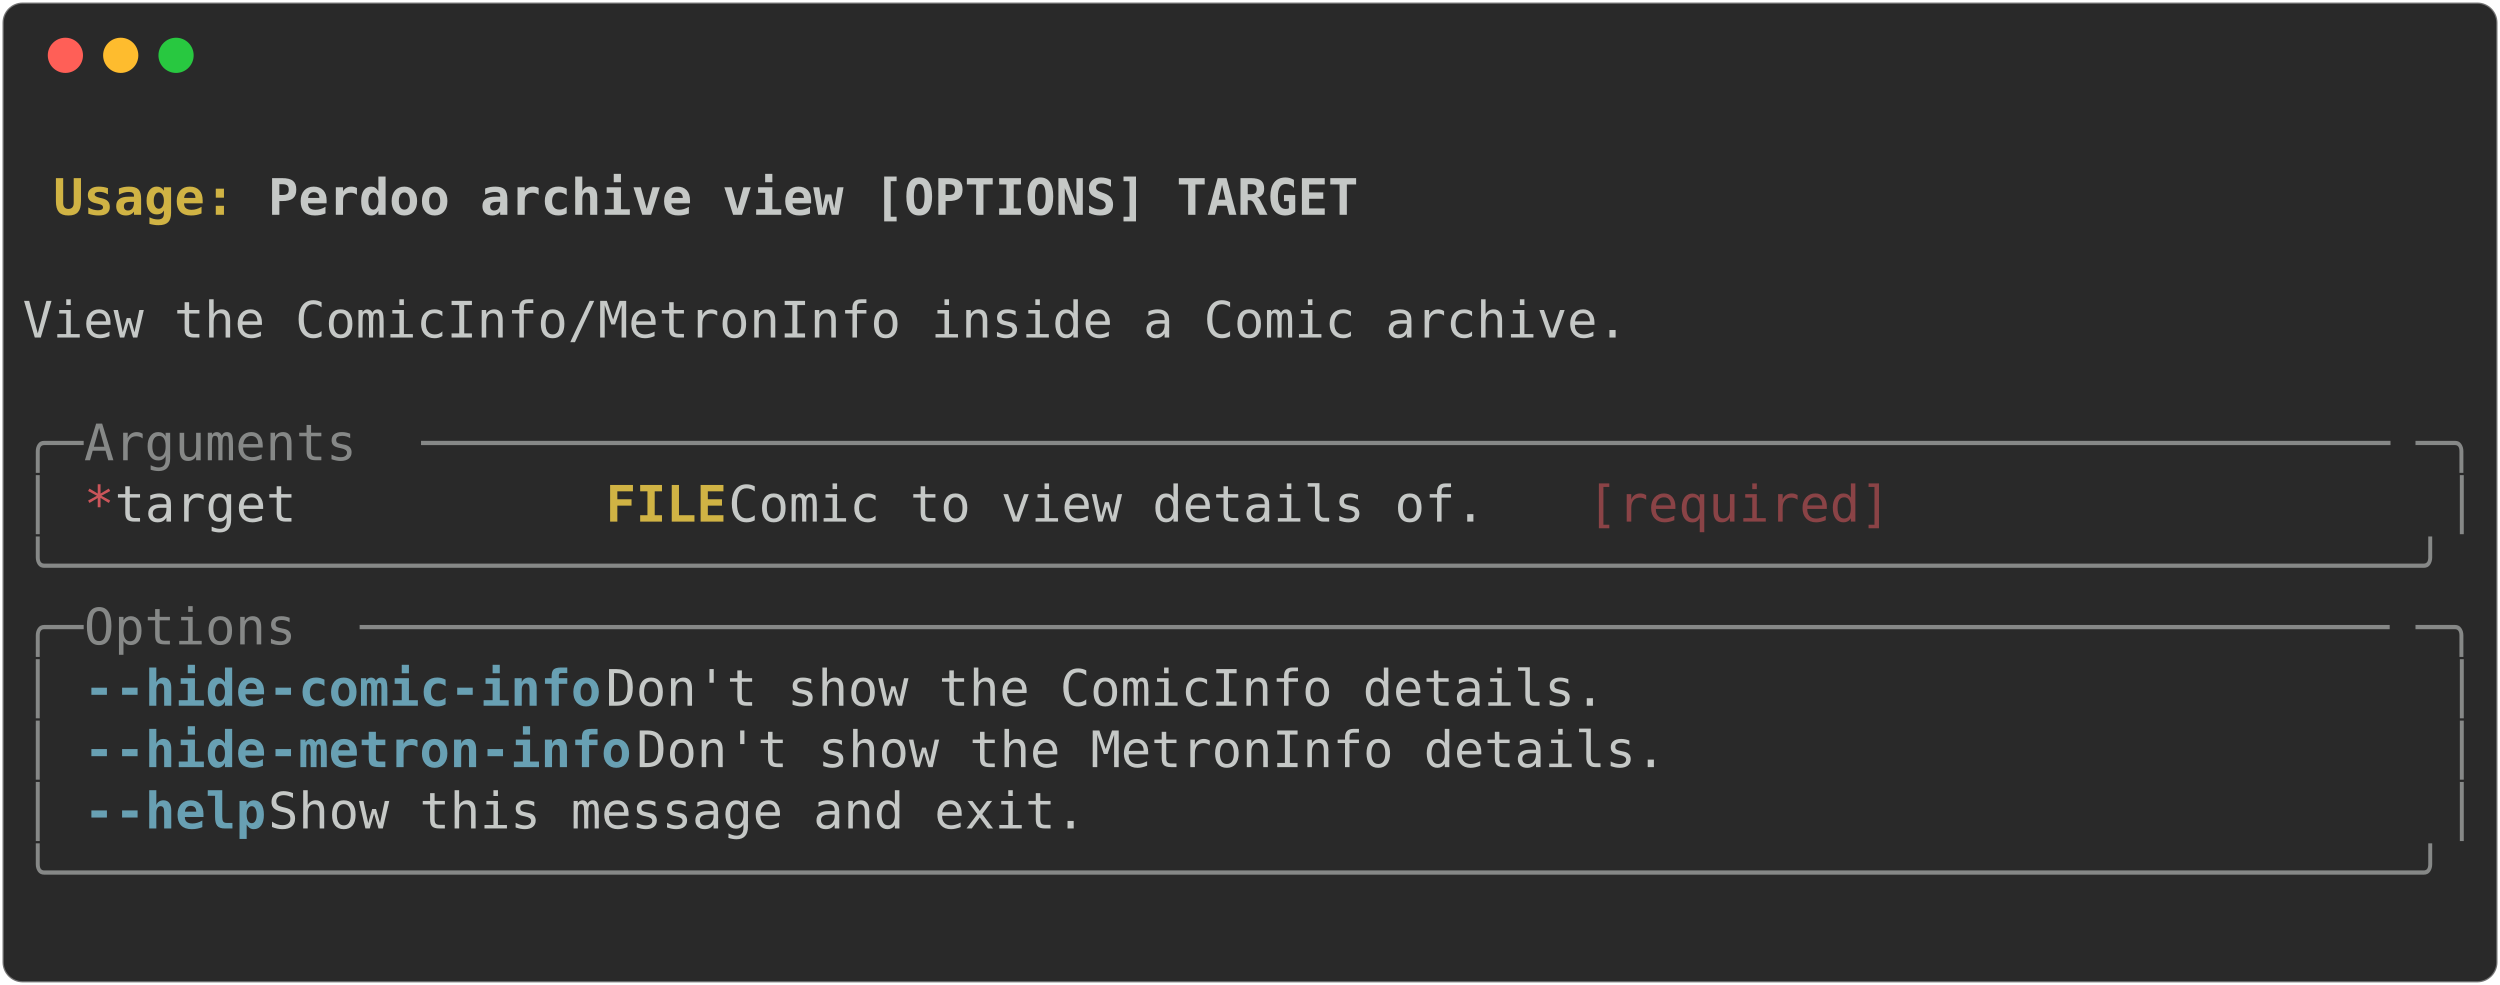
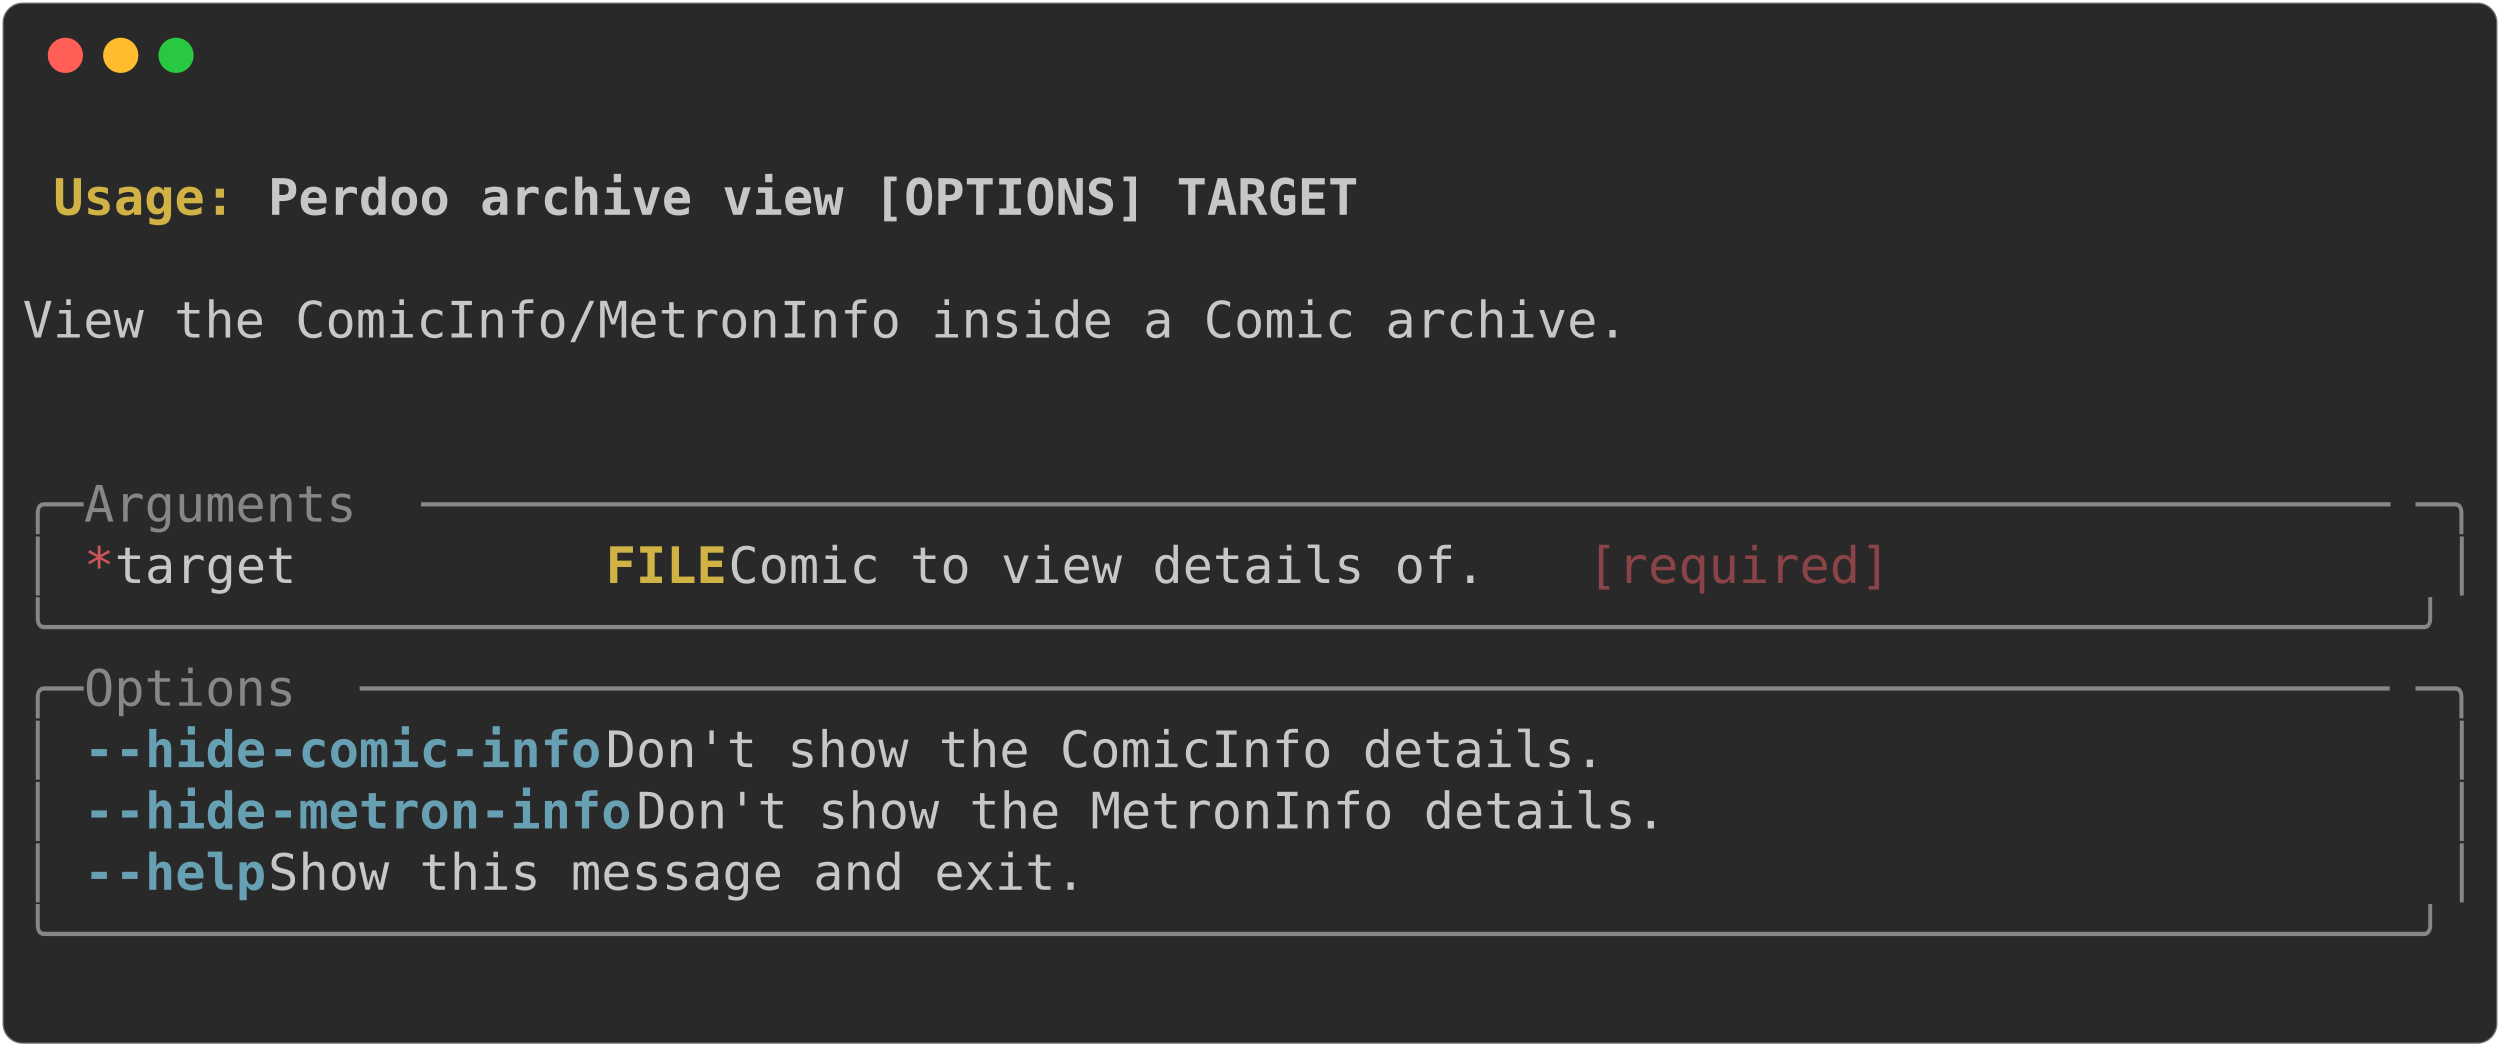
- <svg xmlns="http://www.w3.org/2000/svg" class="rich-terminal" viewBox="0 0 994 391.6">
+ <svg xmlns="http://www.w3.org/2000/svg" class="rich-terminal" viewBox="0 0 994 416.0">
  <style>

    @font-face {
        font-family: "Fira Code";
        src: local("FiraCode-Regular"),
                url("https://cdnjs.cloudflare.com/ajax/libs/firacode/6.2.0/woff2/FiraCode-Regular.woff2") format("woff2"),
                url("https://cdnjs.cloudflare.com/ajax/libs/firacode/6.2.0/woff/FiraCode-Regular.woff") format("woff");
        font-style: normal;
        font-weight: 400;
    }
    @font-face {
        font-family: "Fira Code";
        src: local("FiraCode-Bold"),
                url("https://cdnjs.cloudflare.com/ajax/libs/firacode/6.2.0/woff2/FiraCode-Bold.woff2") format("woff2"),
                url("https://cdnjs.cloudflare.com/ajax/libs/firacode/6.2.0/woff/FiraCode-Bold.woff") format("woff");
        font-style: bold;
        font-weight: 700;
    }

-     .terminal-4268467016-matrix {
+     .terminal-3334976758-matrix {
        font-family: Fira Code, monospace;
        font-size: 20px;
        line-height: 24.4px;
        font-variant-east-asian: full-width;
    }

-     .terminal-4268467016-title {
+     .terminal-3334976758-title {
        font-size: 18px;
        font-weight: bold;
        font-family: arial;
    }

-     .terminal-4268467016-r1 { fill: #c5c8c6;font-weight: bold }
- .terminal-4268467016-r2 { fill: #c5c8c6 }
- .terminal-4268467016-r3 { fill: #d0b344;font-weight: bold }
- .terminal-4268467016-r4 { fill: #868887 }
- .terminal-4268467016-r5 { fill: #cc555a }
- .terminal-4268467016-r6 { fill: #8a4346 }
- .terminal-4268467016-r7 { fill: #68a0b3;font-weight: bold }
+     .terminal-3334976758-r1 { fill: #c5c8c6;font-weight: bold }
+ .terminal-3334976758-r2 { fill: #c5c8c6 }
+ .terminal-3334976758-r3 { fill: #d0b344;font-weight: bold }
+ .terminal-3334976758-r4 { fill: #868887 }
+ .terminal-3334976758-r5 { fill: #cc555a }
+ .terminal-3334976758-r6 { fill: #8a4346 }
+ .terminal-3334976758-r7 { fill: #68a0b3;font-weight: bold }
    </style>
  <defs>
-     <clipPath id="terminal-4268467016-clip-terminal">
-       <rect x="0" y="0" width="975.0" height="340.6" />
+     <clipPath id="terminal-3334976758-clip-terminal">
+       <rect x="0" y="0" width="975.0" height="365.0" />
    </clipPath>
-     <clipPath id="terminal-4268467016-line-0">
+     <clipPath id="terminal-3334976758-line-0">
      <rect x="0" y="1.5" width="976" height="24.65" />
    </clipPath>
-     <clipPath id="terminal-4268467016-line-1">
+     <clipPath id="terminal-3334976758-line-1">
      <rect x="0" y="25.9" width="976" height="24.65" />
    </clipPath>
-     <clipPath id="terminal-4268467016-line-2">
+     <clipPath id="terminal-3334976758-line-2">
      <rect x="0" y="50.3" width="976" height="24.65" />
    </clipPath>
-     <clipPath id="terminal-4268467016-line-3">
+     <clipPath id="terminal-3334976758-line-3">
      <rect x="0" y="74.7" width="976" height="24.65" />
    </clipPath>
-     <clipPath id="terminal-4268467016-line-4">
+     <clipPath id="terminal-3334976758-line-4">
      <rect x="0" y="99.1" width="976" height="24.65" />
    </clipPath>
-     <clipPath id="terminal-4268467016-line-5">
+     <clipPath id="terminal-3334976758-line-5">
      <rect x="0" y="123.5" width="976" height="24.65" />
    </clipPath>
-     <clipPath id="terminal-4268467016-line-6">
+     <clipPath id="terminal-3334976758-line-6">
      <rect x="0" y="147.9" width="976" height="24.65" />
    </clipPath>
-     <clipPath id="terminal-4268467016-line-7">
+     <clipPath id="terminal-3334976758-line-7">
      <rect x="0" y="172.3" width="976" height="24.65" />
    </clipPath>
-     <clipPath id="terminal-4268467016-line-8">
+     <clipPath id="terminal-3334976758-line-8">
      <rect x="0" y="196.7" width="976" height="24.65" />
    </clipPath>
-     <clipPath id="terminal-4268467016-line-9">
+     <clipPath id="terminal-3334976758-line-9">
      <rect x="0" y="221.1" width="976" height="24.65" />
    </clipPath>
-     <clipPath id="terminal-4268467016-line-10">
+     <clipPath id="terminal-3334976758-line-10">
      <rect x="0" y="245.5" width="976" height="24.65" />
    </clipPath>
-     <clipPath id="terminal-4268467016-line-11">
+     <clipPath id="terminal-3334976758-line-11">
      <rect x="0" y="269.9" width="976" height="24.65" />
    </clipPath>
-     <clipPath id="terminal-4268467016-line-12">
+     <clipPath id="terminal-3334976758-line-12">
      <rect x="0" y="294.3" width="976" height="24.65" />
    </clipPath>
+     <clipPath id="terminal-3334976758-line-13">
+       <rect x="0" y="318.7" width="976" height="24.65" />
+     </clipPath>
  </defs>
-   <rect fill="#292929" stroke="rgba(255,255,255,0.35)" stroke-width="1" x="1" y="1" width="992" height="389.6" rx="8" />
+   <rect fill="#292929" stroke="rgba(255,255,255,0.35)" stroke-width="1" x="1" y="1" width="992" height="414" rx="8" />
  <g transform="translate(26,22)">
    <circle cx="0" cy="0" r="7" fill="#ff5f57" />
    <circle cx="22" cy="0" r="7" fill="#febc2e" />
    <circle cx="44" cy="0" r="7" fill="#28c840" />
  </g>
-   <g transform="translate(9, 41)" clip-path="url(#terminal-4268467016-clip-terminal)">
-     <g class="terminal-4268467016-matrix">
-       <text class="terminal-4268467016-r2" x="976" y="20" textLength="12.2" clip-path="url(#terminal-4268467016-line-0)">
+   <g transform="translate(9, 41)" clip-path="url(#terminal-3334976758-clip-terminal)">
+     <g class="terminal-3334976758-matrix">
+       <text class="terminal-3334976758-r2" x="976" y="20" textLength="12.2" clip-path="url(#terminal-3334976758-line-0)">
</text>
-       <text class="terminal-4268467016-r3" x="12.2" y="44.4" textLength="85.4" clip-path="url(#terminal-4268467016-line-1)">Usage: </text>
-       <text class="terminal-4268467016-r1" x="97.6" y="44.4" textLength="439.2" clip-path="url(#terminal-4268467016-line-1)">Perdoo archive view [OPTIONS] TARGET</text>
-       <text class="terminal-4268467016-r2" x="976" y="44.4" textLength="12.2" clip-path="url(#terminal-4268467016-line-1)">
+       <text class="terminal-3334976758-r3" x="12.2" y="44.4" textLength="85.4" clip-path="url(#terminal-3334976758-line-1)">Usage: </text>
+       <text class="terminal-3334976758-r1" x="97.6" y="44.4" textLength="439.2" clip-path="url(#terminal-3334976758-line-1)">Perdoo archive view [OPTIONS] TARGET</text>
+       <text class="terminal-3334976758-r2" x="976" y="44.4" textLength="12.2" clip-path="url(#terminal-3334976758-line-1)">
</text>
-       <text class="terminal-4268467016-r2" x="976" y="68.8" textLength="12.2" clip-path="url(#terminal-4268467016-line-2)">
+       <text class="terminal-3334976758-r2" x="976" y="68.8" textLength="12.2" clip-path="url(#terminal-3334976758-line-2)">
</text>
-       <text class="terminal-4268467016-r2" x="0" y="93.2" textLength="976" clip-path="url(#terminal-4268467016-line-3)"> View the ComicInfo/MetronInfo inside a Comic archive.                          </text>
-       <text class="terminal-4268467016-r2" x="976" y="93.2" textLength="12.2" clip-path="url(#terminal-4268467016-line-3)">
+       <text class="terminal-3334976758-r2" x="0" y="93.2" textLength="976" clip-path="url(#terminal-3334976758-line-3)"> View the ComicInfo/MetronInfo inside a Comic archive.                          </text>
+       <text class="terminal-3334976758-r2" x="976" y="93.2" textLength="12.2" clip-path="url(#terminal-3334976758-line-3)">
</text>
-       <text class="terminal-4268467016-r2" x="976" y="117.6" textLength="12.2" clip-path="url(#terminal-4268467016-line-4)">
+       <text class="terminal-3334976758-r2" x="976" y="117.6" textLength="12.2" clip-path="url(#terminal-3334976758-line-4)">
</text>
-       <text class="terminal-4268467016-r4" x="0" y="142" textLength="24.4" clip-path="url(#terminal-4268467016-line-5)">╭─</text>
-       <text class="terminal-4268467016-r4" x="24.4" y="142" textLength="134.2" clip-path="url(#terminal-4268467016-line-5)"> Arguments </text>
-       <text class="terminal-4268467016-r4" x="158.6" y="142" textLength="793" clip-path="url(#terminal-4268467016-line-5)">─────────────────────────────────────────────────────────────────</text>
-       <text class="terminal-4268467016-r4" x="951.6" y="142" textLength="24.4" clip-path="url(#terminal-4268467016-line-5)">─╮</text>
-       <text class="terminal-4268467016-r2" x="976" y="142" textLength="12.2" clip-path="url(#terminal-4268467016-line-5)">
+       <text class="terminal-3334976758-r2" x="976" y="142" textLength="12.2" clip-path="url(#terminal-3334976758-line-5)">
</text>
-       <text class="terminal-4268467016-r4" x="0" y="166.4" textLength="12.2" clip-path="url(#terminal-4268467016-line-6)">│</text>
-       <text class="terminal-4268467016-r5" x="24.4" y="166.4" textLength="12.2" clip-path="url(#terminal-4268467016-line-6)">*</text>
-       <text class="terminal-4268467016-r2" x="36.6" y="166.4" textLength="195.2" clip-path="url(#terminal-4268467016-line-6)">    target      </text>
-       <text class="terminal-4268467016-r3" x="231.8" y="166.4" textLength="48.8" clip-path="url(#terminal-4268467016-line-6)">FILE</text>
-       <text class="terminal-4268467016-r2" x="280.6" y="166.4" textLength="341.6" clip-path="url(#terminal-4268467016-line-6)">  Comic to view details of. </text>
-       <text class="terminal-4268467016-r6" x="622.2" y="166.4" textLength="122" clip-path="url(#terminal-4268467016-line-6)">[required]</text>
-       <text class="terminal-4268467016-r4" x="963.8" y="166.4" textLength="12.2" clip-path="url(#terminal-4268467016-line-6)">│</text>
-       <text class="terminal-4268467016-r2" x="976" y="166.4" textLength="12.2" clip-path="url(#terminal-4268467016-line-6)">
+       <text class="terminal-3334976758-r4" x="0" y="166.4" textLength="24.4" clip-path="url(#terminal-3334976758-line-6)">╭─</text>
+       <text class="terminal-3334976758-r4" x="24.4" y="166.4" textLength="134.2" clip-path="url(#terminal-3334976758-line-6)"> Arguments </text>
+       <text class="terminal-3334976758-r4" x="158.6" y="166.4" textLength="793" clip-path="url(#terminal-3334976758-line-6)">─────────────────────────────────────────────────────────────────</text>
+       <text class="terminal-3334976758-r4" x="951.6" y="166.4" textLength="24.4" clip-path="url(#terminal-3334976758-line-6)">─╮</text>
+       <text class="terminal-3334976758-r2" x="976" y="166.4" textLength="12.2" clip-path="url(#terminal-3334976758-line-6)">
</text>
-       <text class="terminal-4268467016-r4" x="0" y="190.8" textLength="976" clip-path="url(#terminal-4268467016-line-7)">╰──────────────────────────────────────────────────────────────────────────────╯</text>
-       <text class="terminal-4268467016-r2" x="976" y="190.8" textLength="12.2" clip-path="url(#terminal-4268467016-line-7)">
+       <text class="terminal-3334976758-r4" x="0" y="190.8" textLength="12.2" clip-path="url(#terminal-3334976758-line-7)">│</text>
+       <text class="terminal-3334976758-r5" x="24.4" y="190.8" textLength="12.2" clip-path="url(#terminal-3334976758-line-7)">*</text>
+       <text class="terminal-3334976758-r2" x="36.6" y="190.8" textLength="195.2" clip-path="url(#terminal-3334976758-line-7)">    target      </text>
+       <text class="terminal-3334976758-r3" x="231.8" y="190.8" textLength="48.8" clip-path="url(#terminal-3334976758-line-7)">FILE</text>
+       <text class="terminal-3334976758-r2" x="280.6" y="190.8" textLength="341.6" clip-path="url(#terminal-3334976758-line-7)">  Comic to view details of. </text>
+       <text class="terminal-3334976758-r6" x="622.2" y="190.8" textLength="122" clip-path="url(#terminal-3334976758-line-7)">[required]</text>
+       <text class="terminal-3334976758-r4" x="963.8" y="190.8" textLength="12.2" clip-path="url(#terminal-3334976758-line-7)">│</text>
+       <text class="terminal-3334976758-r2" x="976" y="190.8" textLength="12.2" clip-path="url(#terminal-3334976758-line-7)">
</text>
-       <text class="terminal-4268467016-r4" x="0" y="215.2" textLength="24.4" clip-path="url(#terminal-4268467016-line-8)">╭─</text>
-       <text class="terminal-4268467016-r4" x="24.4" y="215.2" textLength="109.8" clip-path="url(#terminal-4268467016-line-8)"> Options </text>
-       <text class="terminal-4268467016-r4" x="134.2" y="215.2" textLength="817.4" clip-path="url(#terminal-4268467016-line-8)">───────────────────────────────────────────────────────────────────</text>
-       <text class="terminal-4268467016-r4" x="951.6" y="215.2" textLength="24.4" clip-path="url(#terminal-4268467016-line-8)">─╮</text>
-       <text class="terminal-4268467016-r2" x="976" y="215.2" textLength="12.2" clip-path="url(#terminal-4268467016-line-8)">
+       <text class="terminal-3334976758-r4" x="0" y="215.2" textLength="976" clip-path="url(#terminal-3334976758-line-8)">╰──────────────────────────────────────────────────────────────────────────────╯</text>
+       <text class="terminal-3334976758-r2" x="976" y="215.2" textLength="12.2" clip-path="url(#terminal-3334976758-line-8)">
</text>
-       <text class="terminal-4268467016-r4" x="0" y="239.6" textLength="12.2" clip-path="url(#terminal-4268467016-line-9)">│</text>
-       <text class="terminal-4268467016-r7" x="24.4" y="239.6" textLength="12.2" clip-path="url(#terminal-4268467016-line-9)">-</text>
-       <text class="terminal-4268467016-r7" x="36.6" y="239.6" textLength="61" clip-path="url(#terminal-4268467016-line-9)">-hide</text>
-       <text class="terminal-4268467016-r7" x="97.6" y="239.6" textLength="134.2" clip-path="url(#terminal-4268467016-line-9)">-comic-info</text>
-       <text class="terminal-4268467016-r2" x="231.8" y="239.6" textLength="732" clip-path="url(#terminal-4268467016-line-9)">           Don't show the ComicInfo details.                </text>
-       <text class="terminal-4268467016-r4" x="963.8" y="239.6" textLength="12.2" clip-path="url(#terminal-4268467016-line-9)">│</text>
-       <text class="terminal-4268467016-r2" x="976" y="239.6" textLength="12.2" clip-path="url(#terminal-4268467016-line-9)">
+       <text class="terminal-3334976758-r4" x="0" y="239.6" textLength="24.4" clip-path="url(#terminal-3334976758-line-9)">╭─</text>
+       <text class="terminal-3334976758-r4" x="24.4" y="239.6" textLength="109.8" clip-path="url(#terminal-3334976758-line-9)"> Options </text>
+       <text class="terminal-3334976758-r4" x="134.2" y="239.6" textLength="817.4" clip-path="url(#terminal-3334976758-line-9)">───────────────────────────────────────────────────────────────────</text>
+       <text class="terminal-3334976758-r4" x="951.6" y="239.6" textLength="24.4" clip-path="url(#terminal-3334976758-line-9)">─╮</text>
+       <text class="terminal-3334976758-r2" x="976" y="239.6" textLength="12.2" clip-path="url(#terminal-3334976758-line-9)">
</text>
-       <text class="terminal-4268467016-r4" x="0" y="264" textLength="12.2" clip-path="url(#terminal-4268467016-line-10)">│</text>
-       <text class="terminal-4268467016-r7" x="24.4" y="264" textLength="12.2" clip-path="url(#terminal-4268467016-line-10)">-</text>
-       <text class="terminal-4268467016-r7" x="36.6" y="264" textLength="61" clip-path="url(#terminal-4268467016-line-10)">-hide</text>
-       <text class="terminal-4268467016-r7" x="97.6" y="264" textLength="146.4" clip-path="url(#terminal-4268467016-line-10)">-metron-info</text>
-       <text class="terminal-4268467016-r2" x="244" y="264" textLength="719.8" clip-path="url(#terminal-4268467016-line-10)">          Don't show the MetronInfo details.               </text>
-       <text class="terminal-4268467016-r4" x="963.8" y="264" textLength="12.2" clip-path="url(#terminal-4268467016-line-10)">│</text>
-       <text class="terminal-4268467016-r2" x="976" y="264" textLength="12.2" clip-path="url(#terminal-4268467016-line-10)">
+       <text class="terminal-3334976758-r4" x="0" y="264" textLength="12.2" clip-path="url(#terminal-3334976758-line-10)">│</text>
+       <text class="terminal-3334976758-r7" x="24.4" y="264" textLength="12.2" clip-path="url(#terminal-3334976758-line-10)">-</text>
+       <text class="terminal-3334976758-r7" x="36.6" y="264" textLength="61" clip-path="url(#terminal-3334976758-line-10)">-hide</text>
+       <text class="terminal-3334976758-r7" x="97.6" y="264" textLength="134.2" clip-path="url(#terminal-3334976758-line-10)">-comic-info</text>
+       <text class="terminal-3334976758-r2" x="231.8" y="264" textLength="732" clip-path="url(#terminal-3334976758-line-10)">           Don't show the ComicInfo details.                </text>
+       <text class="terminal-3334976758-r4" x="963.8" y="264" textLength="12.2" clip-path="url(#terminal-3334976758-line-10)">│</text>
+       <text class="terminal-3334976758-r2" x="976" y="264" textLength="12.2" clip-path="url(#terminal-3334976758-line-10)">
</text>
-       <text class="terminal-4268467016-r4" x="0" y="288.4" textLength="12.2" clip-path="url(#terminal-4268467016-line-11)">│</text>
-       <text class="terminal-4268467016-r7" x="24.4" y="288.4" textLength="12.2" clip-path="url(#terminal-4268467016-line-11)">-</text>
-       <text class="terminal-4268467016-r7" x="36.6" y="288.4" textLength="61" clip-path="url(#terminal-4268467016-line-11)">-help</text>
-       <text class="terminal-4268467016-r2" x="97.6" y="288.4" textLength="866.2" clip-path="url(#terminal-4268467016-line-11)">                      Show this message and exit.                      </text>
-       <text class="terminal-4268467016-r4" x="963.8" y="288.4" textLength="12.2" clip-path="url(#terminal-4268467016-line-11)">│</text>
-       <text class="terminal-4268467016-r2" x="976" y="288.4" textLength="12.2" clip-path="url(#terminal-4268467016-line-11)">
+       <text class="terminal-3334976758-r4" x="0" y="288.4" textLength="12.2" clip-path="url(#terminal-3334976758-line-11)">│</text>
+       <text class="terminal-3334976758-r7" x="24.4" y="288.4" textLength="12.2" clip-path="url(#terminal-3334976758-line-11)">-</text>
+       <text class="terminal-3334976758-r7" x="36.6" y="288.4" textLength="61" clip-path="url(#terminal-3334976758-line-11)">-hide</text>
+       <text class="terminal-3334976758-r7" x="97.6" y="288.4" textLength="146.4" clip-path="url(#terminal-3334976758-line-11)">-metron-info</text>
+       <text class="terminal-3334976758-r2" x="244" y="288.4" textLength="719.8" clip-path="url(#terminal-3334976758-line-11)">          Don't show the MetronInfo details.               </text>
+       <text class="terminal-3334976758-r4" x="963.8" y="288.4" textLength="12.2" clip-path="url(#terminal-3334976758-line-11)">│</text>
+       <text class="terminal-3334976758-r2" x="976" y="288.4" textLength="12.2" clip-path="url(#terminal-3334976758-line-11)">
</text>
-       <text class="terminal-4268467016-r4" x="0" y="312.8" textLength="976" clip-path="url(#terminal-4268467016-line-12)">╰──────────────────────────────────────────────────────────────────────────────╯</text>
-       <text class="terminal-4268467016-r2" x="976" y="312.8" textLength="12.2" clip-path="url(#terminal-4268467016-line-12)">
+       <text class="terminal-3334976758-r4" x="0" y="312.8" textLength="12.2" clip-path="url(#terminal-3334976758-line-12)">│</text>
+       <text class="terminal-3334976758-r7" x="24.4" y="312.8" textLength="12.2" clip-path="url(#terminal-3334976758-line-12)">-</text>
+       <text class="terminal-3334976758-r7" x="36.6" y="312.8" textLength="61" clip-path="url(#terminal-3334976758-line-12)">-help</text>
+       <text class="terminal-3334976758-r2" x="97.6" y="312.8" textLength="866.2" clip-path="url(#terminal-3334976758-line-12)">                      Show this message and exit.                      </text>
+       <text class="terminal-3334976758-r4" x="963.8" y="312.8" textLength="12.2" clip-path="url(#terminal-3334976758-line-12)">│</text>
+       <text class="terminal-3334976758-r2" x="976" y="312.8" textLength="12.2" clip-path="url(#terminal-3334976758-line-12)">
</text>
-       <text class="terminal-4268467016-r2" x="976" y="337.2" textLength="12.2" clip-path="url(#terminal-4268467016-line-13)">
+       <text class="terminal-3334976758-r4" x="0" y="337.2" textLength="976" clip-path="url(#terminal-3334976758-line-13)">╰──────────────────────────────────────────────────────────────────────────────╯</text>
+       <text class="terminal-3334976758-r2" x="976" y="337.2" textLength="12.2" clip-path="url(#terminal-3334976758-line-13)">
+ </text>
+       <text class="terminal-3334976758-r2" x="976" y="361.6" textLength="12.2" clip-path="url(#terminal-3334976758-line-14)">
</text>
    </g>
  </g>
</svg>
